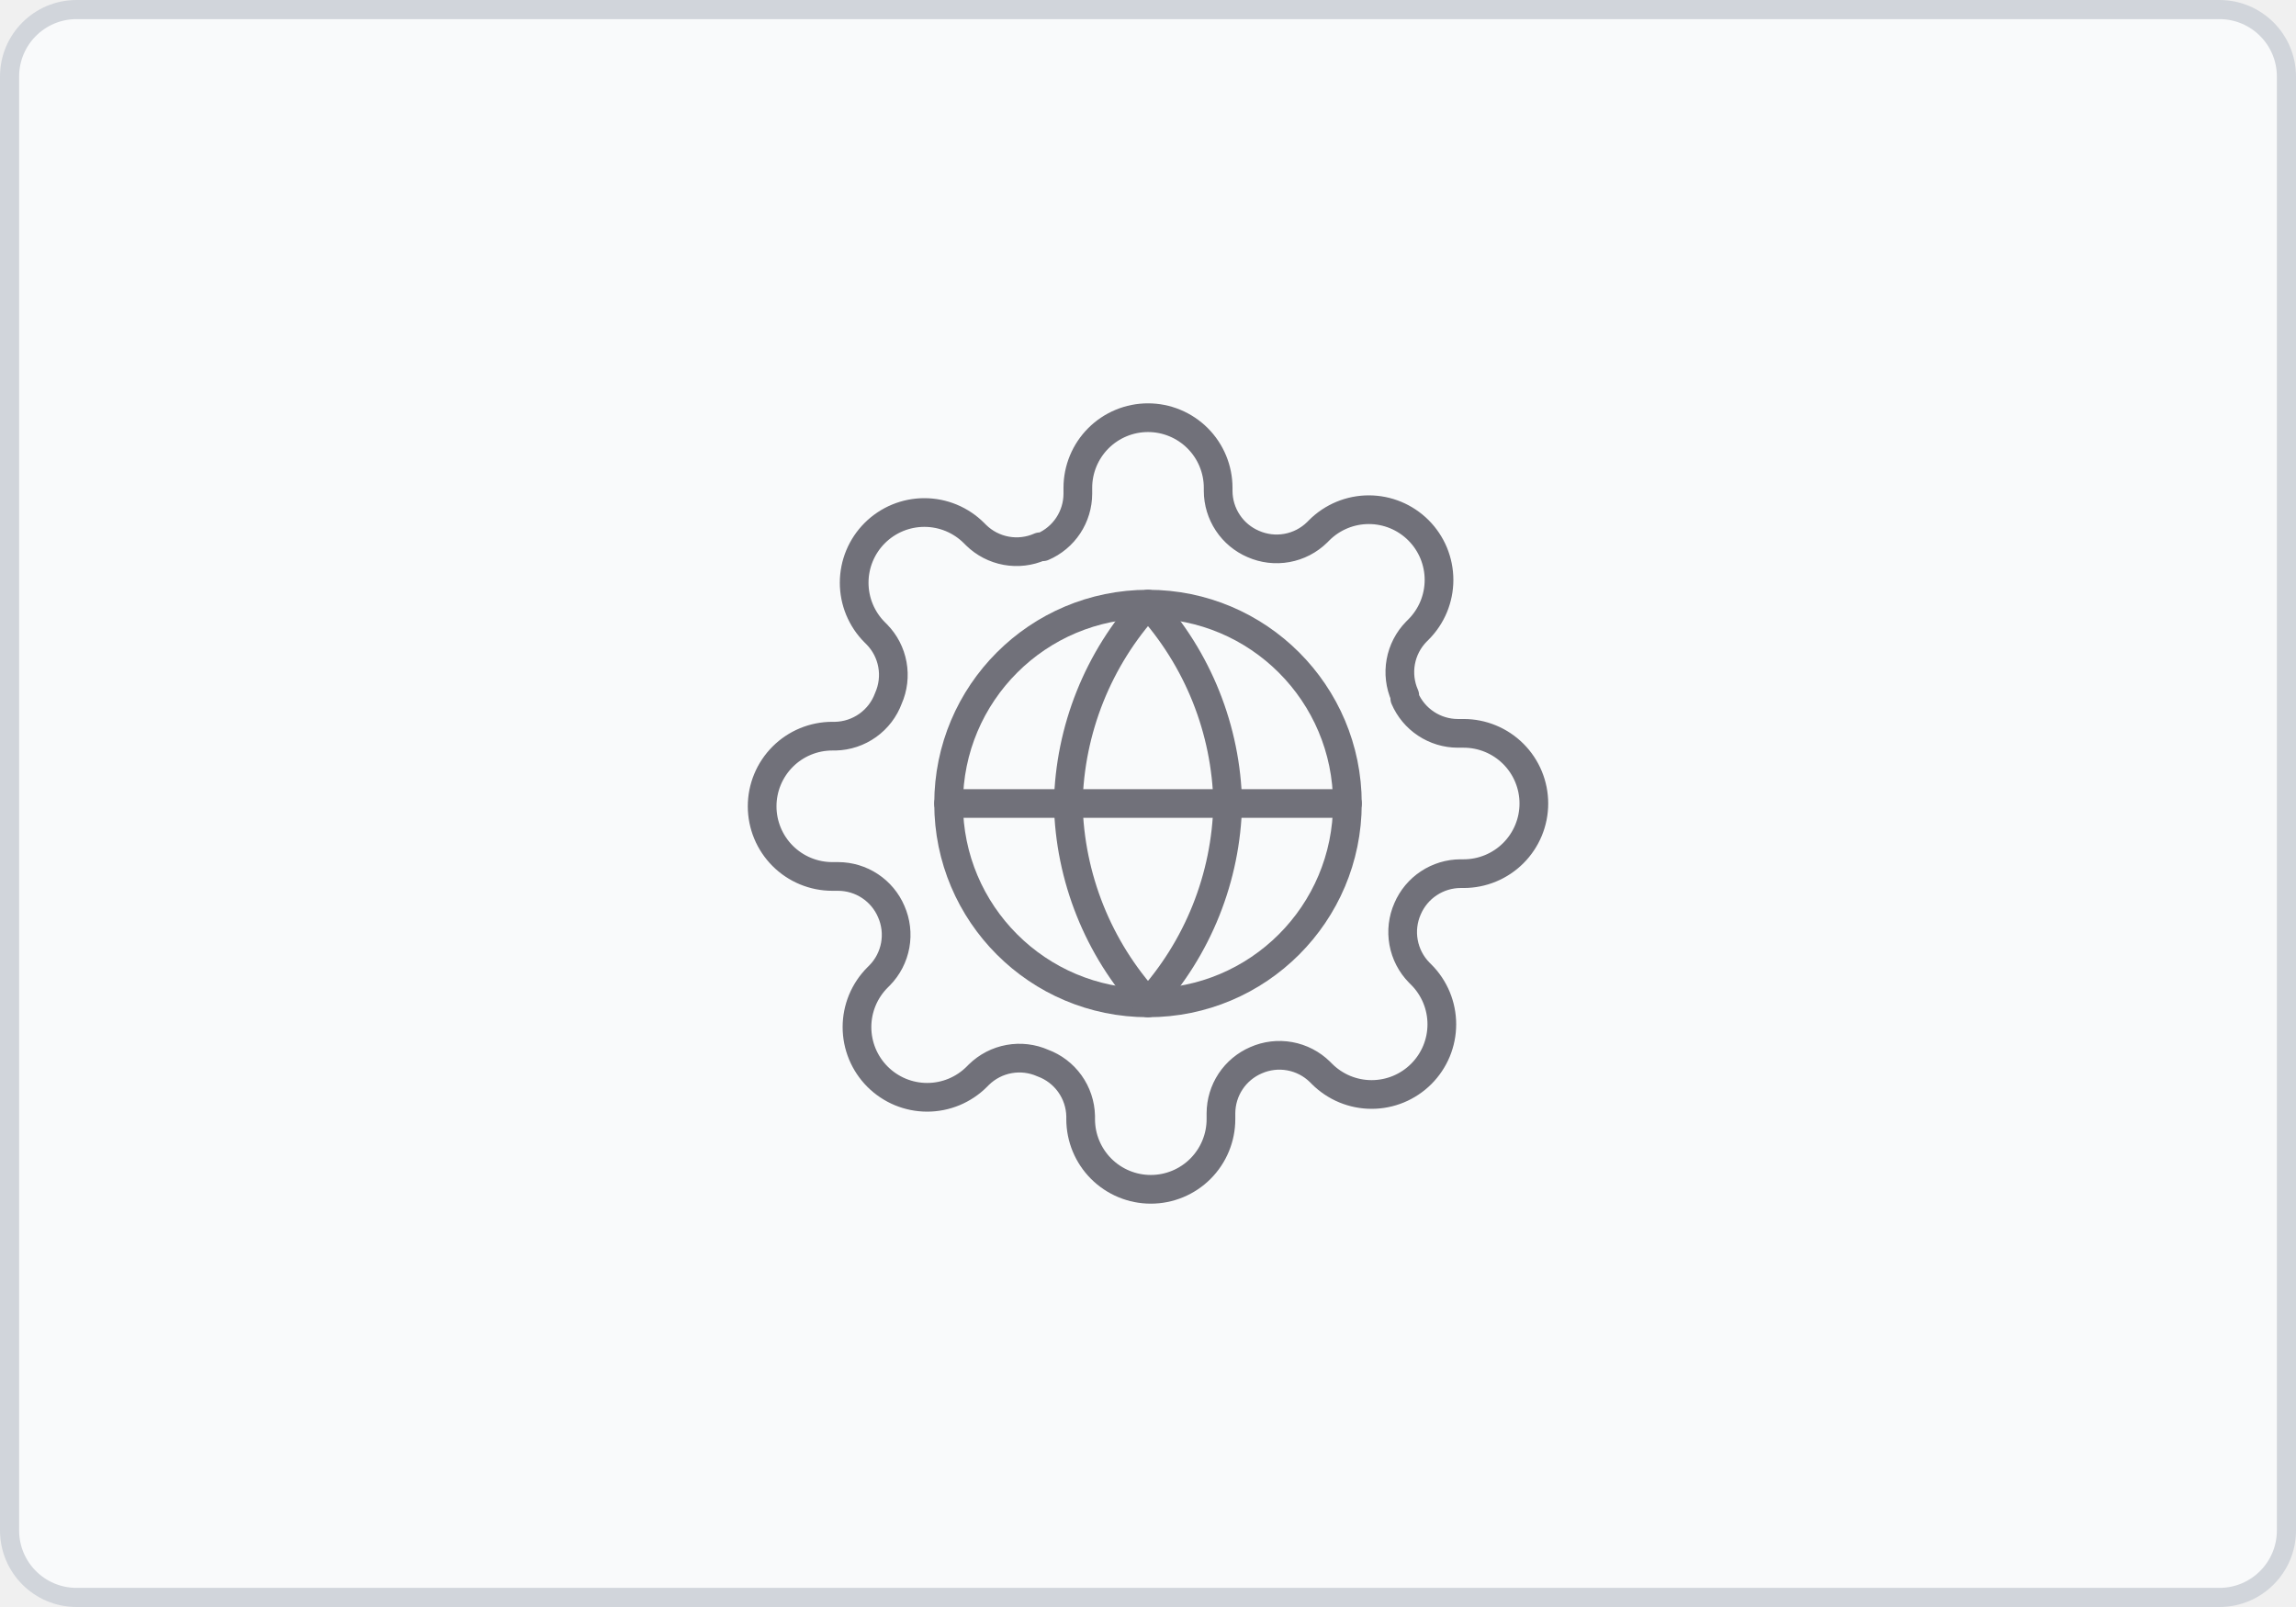
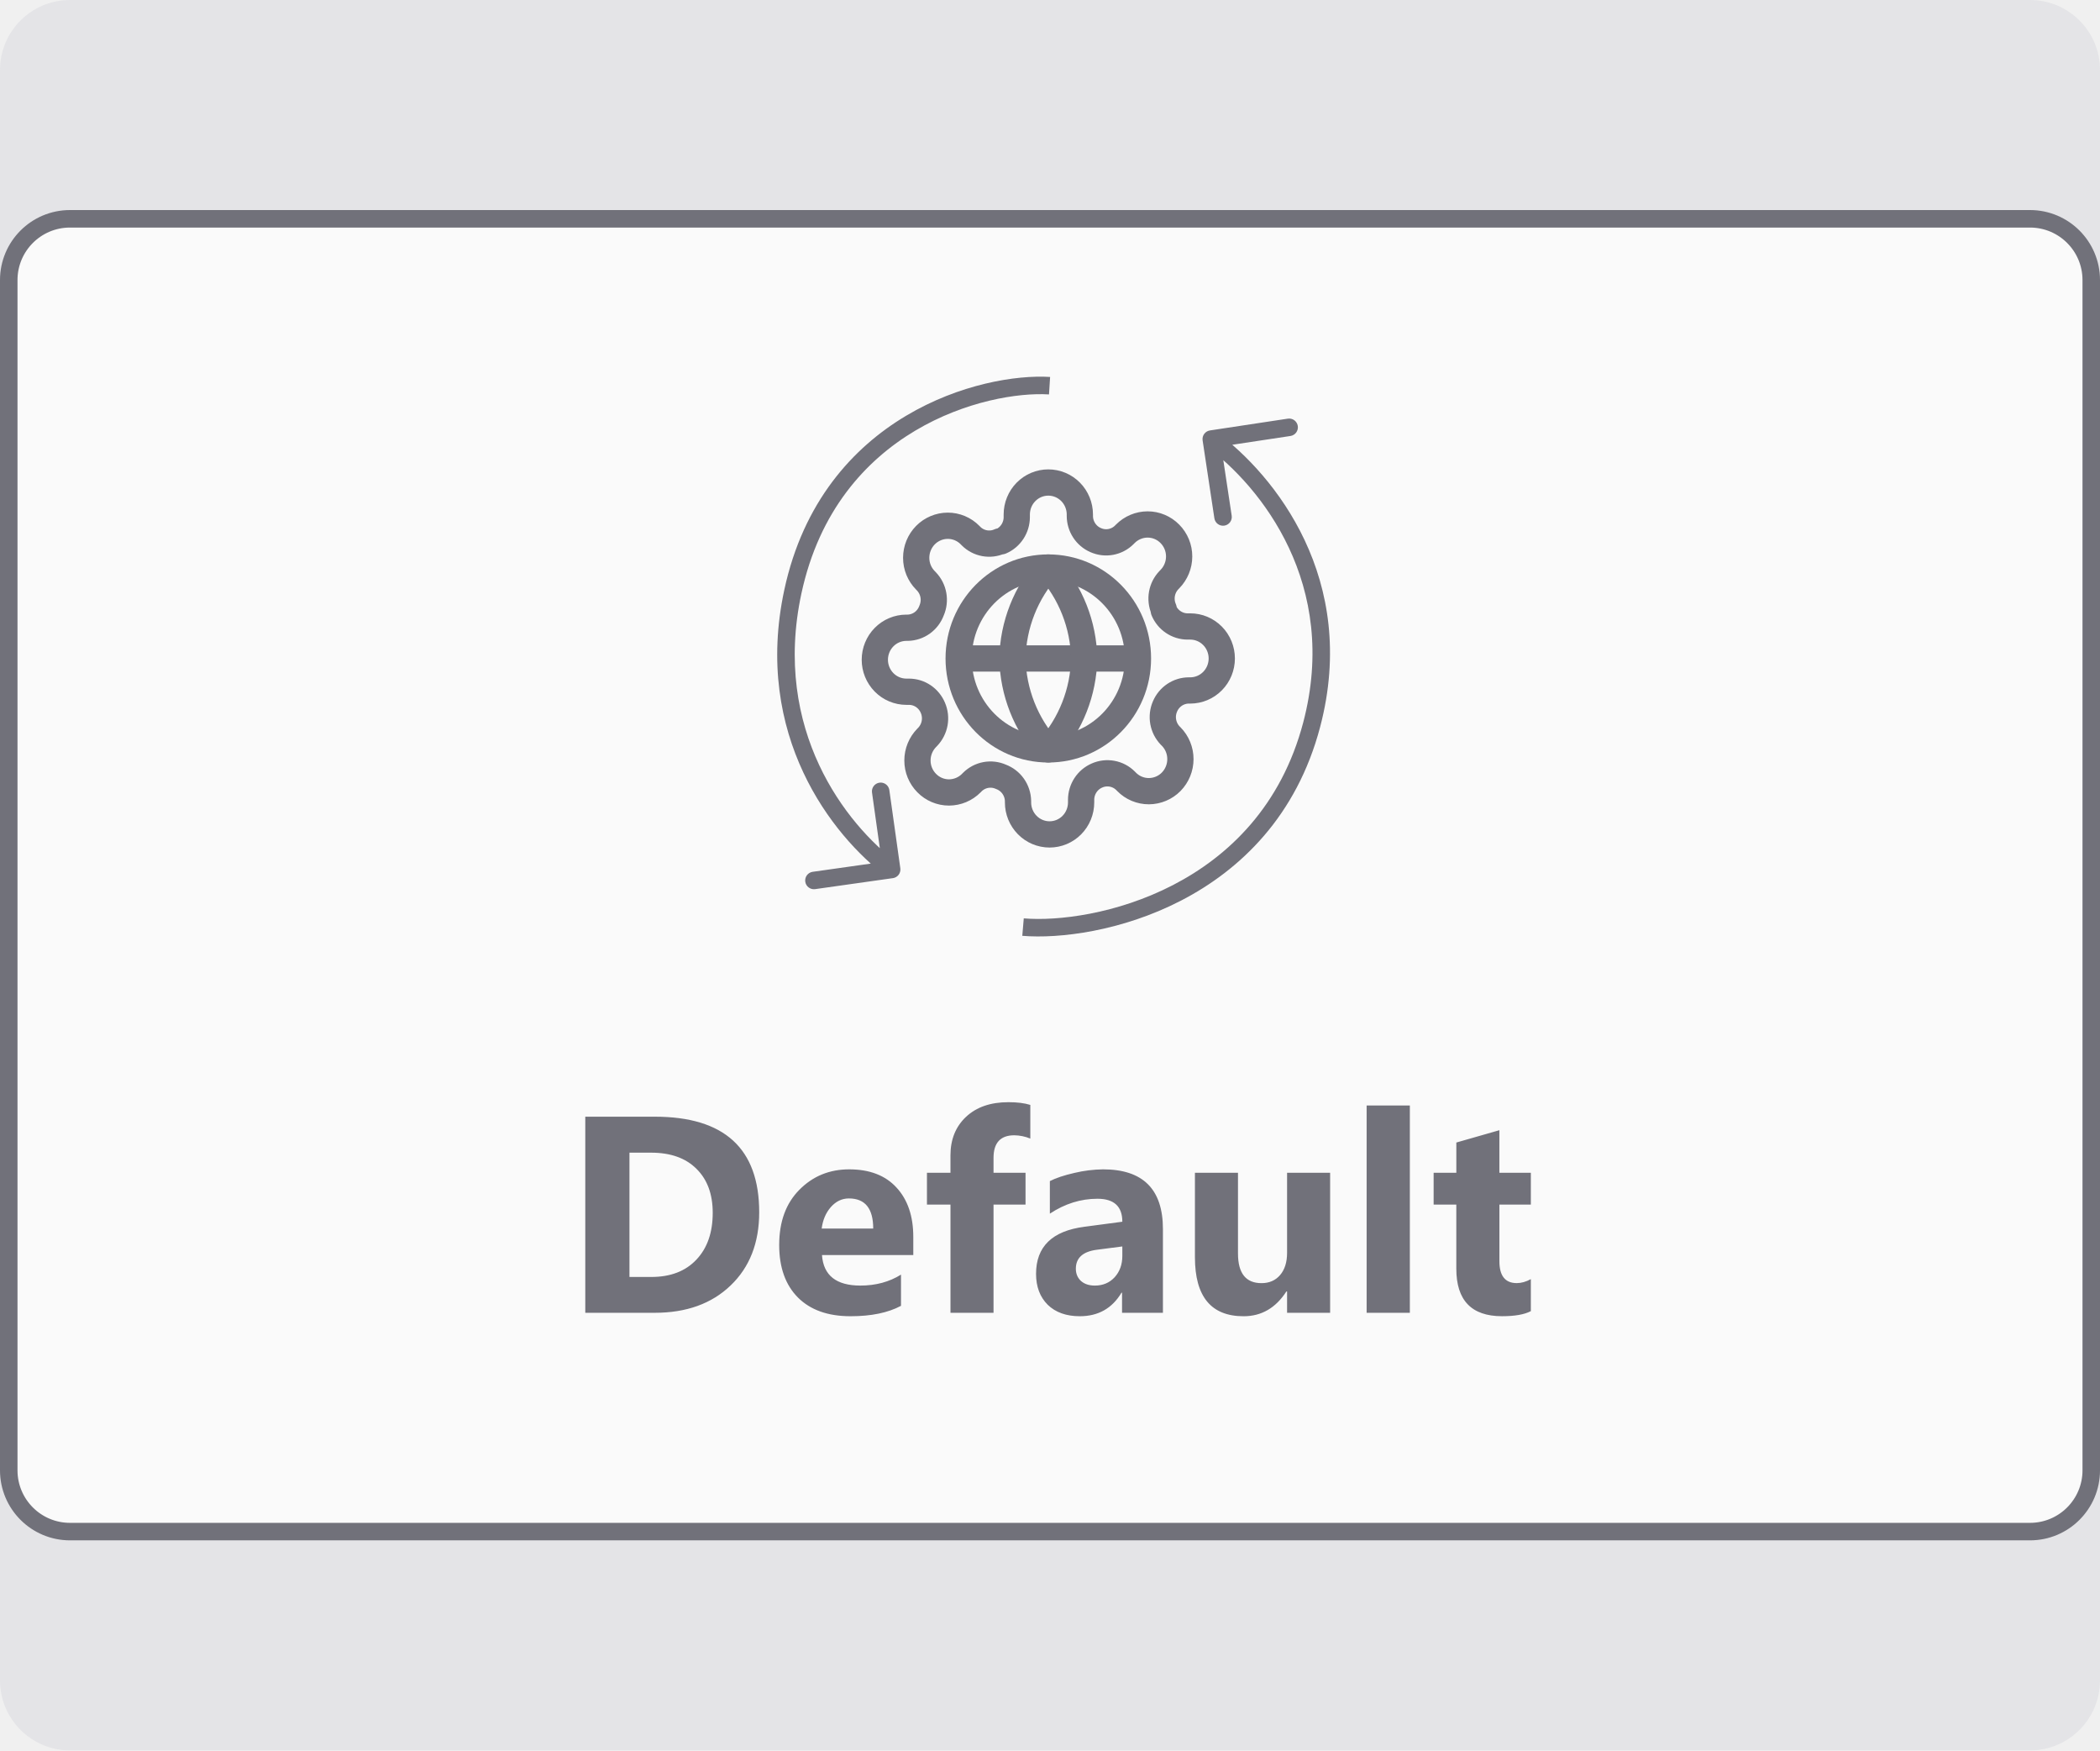
- <svg xmlns="http://www.w3.org/2000/svg" width="120" height="84" viewBox="0 0 120 84" fill="none">
-   <rect x="0.5" y="0.5" width="119" height="83" rx="3.5" fill="#F9FAFB" />
-   <path d="M73.567 47.5C73.323 48.053 73.25 48.666 73.358 49.261C73.466 49.856 73.749 50.405 74.172 50.837L74.282 50.947C74.623 51.287 74.893 51.692 75.078 52.137C75.262 52.582 75.357 53.059 75.357 53.541C75.357 54.023 75.262 54.5 75.078 54.945C74.893 55.39 74.623 55.794 74.282 56.135C73.941 56.476 73.537 56.746 73.092 56.931C72.647 57.115 72.169 57.21 71.688 57.21C71.206 57.21 70.729 57.115 70.283 56.931C69.838 56.746 69.434 56.476 69.093 56.135L68.983 56.025C68.551 55.602 68.002 55.319 67.408 55.211C66.813 55.103 66.2 55.176 65.647 55.42C65.105 55.652 64.642 56.038 64.316 56.53C63.99 57.022 63.816 57.598 63.813 58.188V58.5C63.813 59.472 63.427 60.405 62.739 61.093C62.052 61.78 61.119 62.167 60.147 62.167C59.174 62.167 58.242 61.78 57.554 61.093C56.866 60.405 56.48 59.472 56.48 58.5V58.335C56.466 57.728 56.269 57.14 55.916 56.646C55.563 56.152 55.07 55.776 54.5 55.567C53.947 55.323 53.334 55.25 52.739 55.358C52.144 55.465 51.596 55.749 51.163 56.172L51.053 56.282C50.713 56.623 50.308 56.893 49.863 57.078C49.418 57.262 48.941 57.357 48.459 57.357C47.977 57.357 47.5 57.262 47.055 57.078C46.61 56.893 46.206 56.623 45.865 56.282C45.524 55.941 45.254 55.537 45.069 55.092C44.885 54.647 44.79 54.169 44.79 53.688C44.79 53.206 44.885 52.728 45.069 52.283C45.254 51.838 45.524 51.434 45.865 51.093L45.975 50.983C46.398 50.551 46.681 50.002 46.789 49.408C46.897 48.813 46.824 48.2 46.58 47.647C46.348 47.104 45.962 46.642 45.47 46.316C44.978 45.99 44.402 45.816 43.812 45.813H43.5C42.528 45.813 41.595 45.427 40.907 44.739C40.22 44.052 39.833 43.119 39.833 42.147C39.833 41.174 40.22 40.242 40.907 39.554C41.595 38.866 42.528 38.48 43.5 38.48H43.665C44.272 38.466 44.86 38.269 45.354 37.916C45.848 37.563 46.224 37.07 46.433 36.5C46.677 35.947 46.75 35.334 46.642 34.739C46.535 34.144 46.251 33.595 45.828 33.163L45.718 33.053C45.377 32.713 45.107 32.308 44.922 31.863C44.738 31.418 44.643 30.941 44.643 30.459C44.643 29.977 44.738 29.5 44.922 29.055C45.107 28.61 45.377 28.206 45.718 27.865C46.059 27.524 46.463 27.254 46.908 27.069C47.354 26.885 47.831 26.79 48.312 26.79C48.794 26.79 49.272 26.885 49.717 27.069C50.162 27.254 50.566 27.524 50.907 27.865L51.017 27.975C51.449 28.398 51.998 28.681 52.592 28.789C53.187 28.897 53.8 28.824 54.353 28.58H54.5C55.042 28.348 55.505 27.962 55.831 27.47C56.156 26.978 56.331 26.402 56.333 25.812V25.5C56.333 24.527 56.72 23.595 57.407 22.907C58.095 22.22 59.028 21.833 60 21.833C60.972 21.833 61.905 22.22 62.593 22.907C63.28 23.595 63.667 24.527 63.667 25.5V25.665C63.669 26.255 63.844 26.831 64.17 27.323C64.495 27.815 64.958 28.201 65.5 28.433C66.053 28.677 66.666 28.75 67.261 28.642C67.856 28.535 68.405 28.251 68.837 27.828L68.947 27.718C69.287 27.377 69.692 27.107 70.137 26.922C70.582 26.738 71.059 26.643 71.541 26.643C72.023 26.643 72.5 26.738 72.945 26.922C73.39 27.107 73.794 27.377 74.135 27.718C74.476 28.059 74.746 28.463 74.931 28.908C75.115 29.354 75.21 29.831 75.21 30.312C75.21 30.794 75.115 31.271 74.931 31.717C74.746 32.162 74.476 32.566 74.135 32.907L74.025 33.017C73.602 33.449 73.319 33.998 73.211 34.592C73.103 35.187 73.176 35.8 73.42 36.353V36.5C73.652 37.042 74.038 37.505 74.53 37.83C75.022 38.156 75.598 38.331 76.188 38.333H76.5C77.472 38.333 78.405 38.72 79.093 39.407C79.78 40.095 80.167 41.028 80.167 42C80.167 42.972 79.78 43.905 79.093 44.593C78.405 45.28 77.472 45.667 76.5 45.667H76.335C75.745 45.669 75.169 45.844 74.677 46.17C74.185 46.495 73.799 46.958 73.567 47.5V47.5Z" stroke="#71717A" stroke-width="1.5" stroke-linecap="round" stroke-linejoin="round" />
-   <path d="M60 52.421C65.755 52.421 70.421 47.755 70.421 42C70.421 36.245 65.755 31.579 60 31.579C54.245 31.579 49.579 36.245 49.579 42C49.579 47.755 54.245 52.421 60 52.421Z" stroke="#71717A" stroke-width="1.5" stroke-linecap="round" stroke-linejoin="round" />
-   <path d="M49.579 42H70.421" stroke="#71717A" stroke-width="1.5" stroke-linecap="round" stroke-linejoin="round" />
-   <path d="M60 31.579C62.607 34.433 64.088 38.136 64.168 42C64.088 45.864 62.607 49.567 60 52.421C57.394 49.567 55.912 45.864 55.832 42C55.912 38.136 57.394 34.433 60 31.579V31.579Z" stroke="#71717A" stroke-width="1.5" stroke-linecap="round" stroke-linejoin="round" />
-   <rect x="0.5" y="0.5" width="119" height="83" rx="3.5" stroke="#D1D5DB" />
+ <svg xmlns="http://www.w3.org/2000/svg" width="120" height="100" fill="none">
+   <rect width="120" height="99.998" rx="4" fill="#E4E4E7" />
+   <rect x=".5" y="12.5" width="119" height="74.998" rx="3.5" fill="#FAFAFA" />
+   <g clip-path="url(#a)" stroke="#71717A" stroke-width="1.5" stroke-linecap="round" stroke-linejoin="round">
+     <path d="M66.572 40.358a1.527 1.527 0 0 0 .297 1.664l.055.054a1.83 1.83 0 0 1 .528 1.294 1.85 1.85 0 0 1-.528 1.293 1.802 1.802 0 0 1-1.276.536 1.78 1.78 0 0 1-1.275-.536l-.054-.055a1.468 1.468 0 0 0-1.64-.302 1.492 1.492 0 0 0-.654.554c-.16.245-.246.532-.247.826v.155c0 .485-.19.95-.528 1.293a1.79 1.79 0 0 1-1.275.535 1.79 1.79 0 0 1-1.274-.535 1.84 1.84 0 0 1-.528-1.293v-.082a1.521 1.521 0 0 0-.277-.842 1.49 1.49 0 0 0-.697-.538 1.469 1.469 0 0 0-1.64.302l-.054.055a1.802 1.802 0 0 1-1.275.536 1.78 1.78 0 0 1-1.275-.536 1.828 1.828 0 0 1-.529-1.293 1.85 1.85 0 0 1 .529-1.293l.054-.055a1.528 1.528 0 0 0 .297-1.663c-.114-.27-.304-.501-.545-.664a1.473 1.473 0 0 0-.815-.25h-.154a1.79 1.79 0 0 1-1.274-.536 1.84 1.84 0 0 1-.528-1.292c0-.485.19-.95.528-1.292a1.79 1.79 0 0 1 1.274-.536h.081c.299-.007.588-.105.83-.28.243-.177.428-.423.531-.707a1.528 1.528 0 0 0-.297-1.663l-.054-.055a1.828 1.828 0 0 1-.529-1.293 1.85 1.85 0 0 1 .529-1.293 1.802 1.802 0 0 1 1.275-.536 1.782 1.782 0 0 1 1.275.536l.054.055a1.467 1.467 0 0 0 1.64.301h.072c.267-.115.494-.308.654-.553.16-.245.247-.532.248-.826v-.156c0-.484.19-.95.528-1.292a1.79 1.79 0 0 1 1.274-.535c.478 0 .937.192 1.275.535.338.343.528.808.528 1.292v.082c0 .295.087.582.247.827s.387.438.654.553a1.467 1.467 0 0 0 1.64-.301l.054-.055a1.802 1.802 0 0 1 1.275-.536 1.78 1.78 0 0 1 1.275.536 1.83 1.83 0 0 1 .529 1.293 1.85 1.85 0 0 1-.529 1.293l-.054.055a1.527 1.527 0 0 0-.297 1.663v.073c.114.27.304.501.546.663.241.163.525.25.815.251h.153c.478 0 .936.193 1.274.535.338.343.528.808.528 1.293 0 .485-.19.95-.528 1.292a1.79 1.79 0 0 1-1.274.536h-.081c-.29 0-.574.088-.815.25a1.503 1.503 0 0 0-.546.663v0Z" />
+     <path d="M59.903 42.811c2.83 0 5.123-2.325 5.123-5.194 0-2.869-2.294-5.195-5.123-5.195s-5.122 2.326-5.122 5.195 2.293 5.194 5.122 5.194ZM54.78 37.617h10.246" />
+     <path d="M59.903 32.422a8.008 8.008 0 0 1 2.05 5.195 8.008 8.008 0 0 1-2.05 5.194 8.008 8.008 0 0 1-2.049-5.194 8.008 8.008 0 0 1 2.05-5.195v0Z" />
+   </g>
+   <path d="m74.952 41.404-.483-.128.483.128ZM69.141 24.59a.5.5 0 0 0-.42.569l.672 4.45a.5.5 0 0 0 .989-.15l-.597-3.955 3.955-.597a.5.5 0 0 0-.15-.99l-4.45.673ZM58.417 53.462c2.122.177 5.69-.265 9.067-2.01 3.394-1.752 6.61-4.831 7.952-9.92l-.967-.256c-1.258 4.77-4.256 7.641-7.444 9.288-3.204 1.655-6.583 2.064-8.524 1.901l-.084.997Zm17.019-11.93c2.222-8.431-2.602-14.4-5.924-16.85l-.593.805c3.132 2.31 7.63 7.9 5.55 15.79l.967.254ZM51.021 50.168a.5.5 0 0 0 .426-.566l-.626-4.455a.5.5 0 1 0-.99.14l.556 3.96-3.96.56a.5.5 0 0 0 .138.99l4.456-.63Zm8.985-28.633c-1.948-.122-5.19.407-8.221 2.212-3.049 1.815-5.886 4.925-6.967 9.948l.977.21c1.017-4.722 3.664-7.61 6.5-9.3 2.855-1.699 5.897-2.181 7.648-2.072l.063-.998Zm-15.188 12.16c-1.79 8.313 2.738 14.047 5.833 16.377l.602-.8c-2.893-2.177-7.14-7.553-5.458-15.368l-.977-.21ZM33.445 74.998V63.795h3.97c3.978 0 5.968 1.82 5.968 5.461 0 1.745-.544 3.138-1.633 4.18-1.083 1.041-2.529 1.562-4.336 1.562h-3.969Zm2.524-9.148v7.101h1.25c1.093 0 1.95-.328 2.57-.984.625-.656.938-1.55.938-2.68 0-1.067-.31-1.906-.93-2.515-.615-.615-1.48-.922-2.594-.922H35.97ZM52.187 71.7H46.97c.083 1.162.815 1.743 2.195 1.743.88 0 1.654-.209 2.32-.626V74.6c-.74.396-1.7.594-2.882.594-1.292 0-2.295-.357-3.008-1.07-.714-.72-1.07-1.72-1.07-3 0-1.329.385-2.381 1.156-3.157.77-.776 1.718-1.164 2.843-1.164 1.167 0 2.068.346 2.704 1.039.64.693.96 1.633.96 2.82v1.04Zm-2.289-1.515c0-1.146-.463-1.72-1.39-1.72-.396 0-.74.165-1.031.493-.287.328-.461.737-.524 1.227h2.945Zm8.977-5.14a2.494 2.494 0 0 0-.914-.188c-.792 0-1.188.43-1.188 1.289v.851h1.829v1.82h-1.829v6.18h-2.46v-6.18h-1.344v-1.82h1.343v-.992c0-.911.297-1.646.891-2.203.594-.557 1.401-.836 2.422-.836.5 0 .917.052 1.25.156v1.922Zm7.578 9.952h-2.336V73.85h-.031c-.536.896-1.33 1.344-2.383 1.344-.776 0-1.388-.22-1.836-.657-.442-.442-.664-1.031-.664-1.765 0-1.552.92-2.448 2.758-2.688l2.172-.289c0-.875-.474-1.312-1.422-1.312-.953 0-1.86.283-2.719.851v-1.86c.344-.176.813-.333 1.406-.468a7.466 7.466 0 0 1 1.633-.203c2.282 0 3.422 1.138 3.422 3.414v4.781Zm-2.32-3.25v-.539l-1.453.188c-.802.104-1.203.466-1.203 1.086 0 .28.096.513.289.695.198.177.463.266.797.266.463 0 .84-.16 1.132-.477.292-.323.438-.73.438-1.219Zm11.875 3.25h-2.461V73.78h-.04c-.609.943-1.424 1.415-2.445 1.415-1.854 0-2.78-1.123-2.78-3.368v-4.828h2.46v4.61c0 1.13.448 1.695 1.344 1.695.443 0 .797-.154 1.062-.461.266-.313.399-.734.399-1.266v-4.578h2.46v8Zm4.555 0h-2.47V63.154h2.47v11.844Zm6.914-.094c-.365.193-.915.29-1.649.29-1.74 0-2.61-.904-2.61-2.711v-3.665h-1.296v-1.82h1.297v-1.726l2.46-.704v2.43h1.798v1.82H85.68v3.235c0 .833.33 1.25.992 1.25.26 0 .529-.076.805-.227v1.828Z" fill="#71717A" />
+   <rect x=".5" y="12.5" width="119" height="74.998" rx="3.5" stroke="#71717A" />
+   <defs>
+     <clipPath id="a">
+       <path fill="#fff" d="M49.089 26.65h21.629v21.933h-21.63z" />
+     </clipPath>
+   </defs>
</svg>
